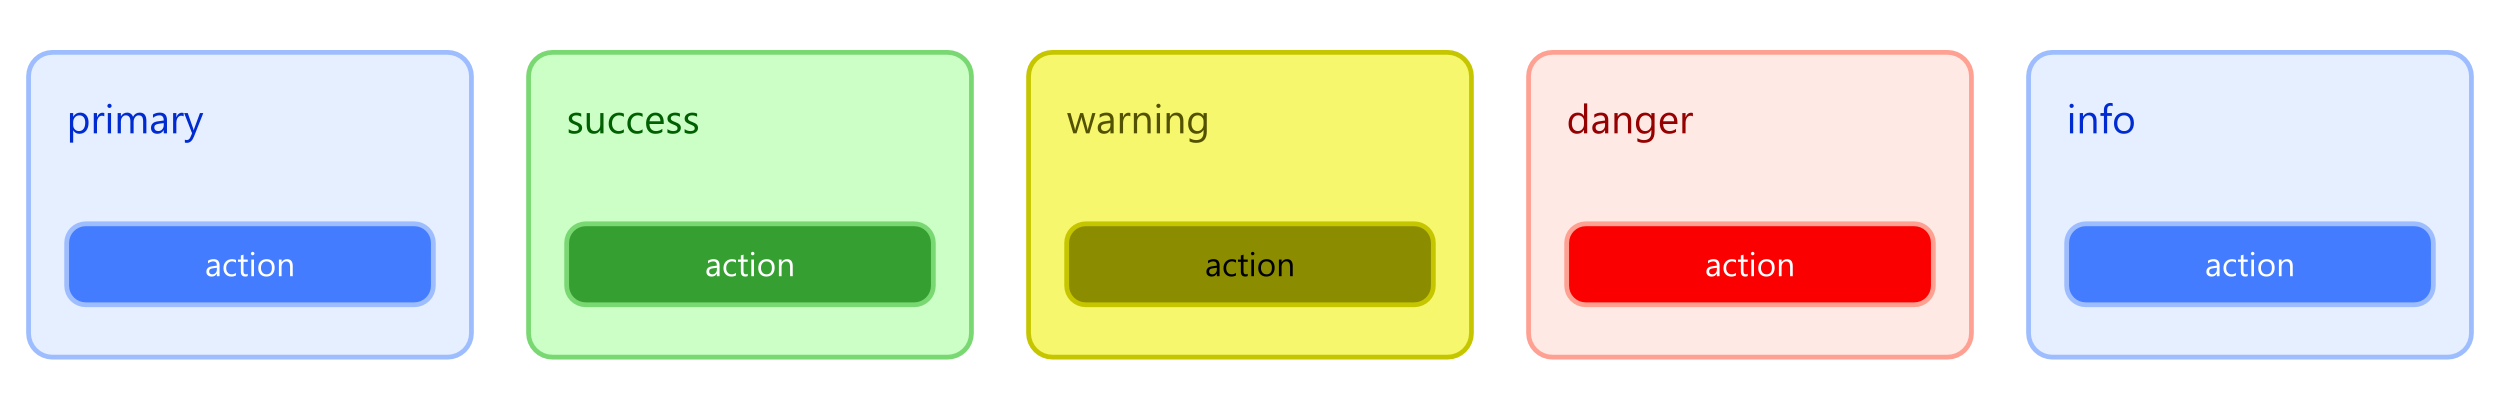
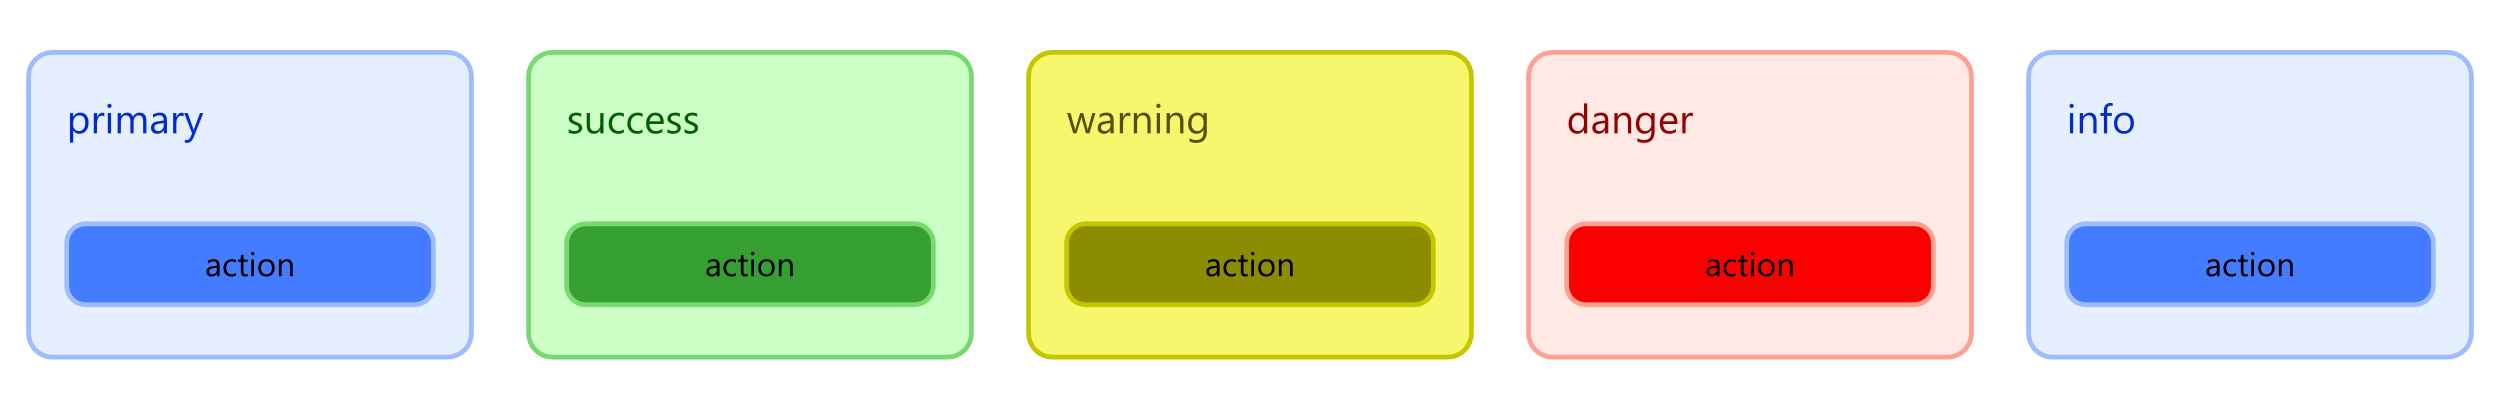
<svg xmlns="http://www.w3.org/2000/svg" width="1050" height="174" viewBox="0 0 1050 174">
  <rect x="0" y="0" width="1050" height="174" fill="rgb(255,255,255)" />
  <polygon points="12,32 12.192,30.049 12.761,28.173 13.685,26.444 14.929,24.929 16.444,23.685 18.173,22.761 20.049,22.192 22,22 188,22 189.951,22.192 191.827,22.761 193.556,23.685 195.071,24.929 196.315,26.444 197.239,28.173 197.808,30.049 198,32 198,140 197.808,141.951 197.239,143.827 196.315,145.556 195.071,147.071 193.556,148.315 191.827,149.239 189.951,149.808 188,150 22,150 20.049,149.808 18.173,149.239 16.444,148.315 14.929,147.071 13.685,145.556 12.761,143.827 12.192,141.951 12,140" fill="rgb(230,239,255)" />
  <polyline points="12,32 12.192,30.049 12.761,28.173 13.685,26.444 14.929,24.929 16.444,23.685 18.173,22.761 20.049,22.192 22,22 188,22 189.951,22.192 191.827,22.761 193.556,23.685 195.071,24.929 196.315,26.444 197.239,28.173 197.808,30.049 198,32 198,140 197.808,141.951 197.239,143.827 196.315,145.556 195.071,147.071 193.556,148.315 191.827,149.239 189.951,149.808 188,150 22,150 20.049,149.808 18.173,149.239 16.444,148.315 14.929,147.071 13.685,145.556 12.761,143.827 12.192,141.951 12,140 12,32" fill="none" stroke="rgb(157,189,255)" stroke-width="2" stroke-linejoin="round" stroke-linecap="round" />
  <polygon points="28,102 28.154,100.439 28.609,98.939 29.348,97.555 30.343,96.343 31.555,95.348 32.939,94.609 34.439,94.154 36,94 174,94 175.561,94.154 177.061,94.609 178.445,95.348 179.657,96.343 180.652,97.555 181.391,98.939 181.846,100.439 182,102 182,120 181.846,121.561 181.391,123.061 180.652,124.445 179.657,125.657 178.445,126.652 177.061,127.391 175.561,127.846 174,128 36,128 34.439,127.846 32.939,127.391 31.555,126.652 30.343,125.657 29.348,124.445 28.609,123.061 28.154,121.561 28,120" fill="rgb(68,124,255)" />
  <polyline points="28,102 28.154,100.439 28.609,98.939 29.348,97.555 30.343,96.343 31.555,95.348 32.939,94.609 34.439,94.154 36,94 174,94 175.561,94.154 177.061,94.609 178.445,95.348 179.657,96.343 180.652,97.555 181.391,98.939 181.846,100.439 182,102 182,120 181.846,121.561 181.391,123.061 180.652,124.445 179.657,125.657 178.445,126.652 177.061,127.391 175.561,127.846 174,128 36,128 34.439,127.846 32.939,127.391 31.555,126.652 30.343,125.657 29.348,124.445 28.609,123.061 28.154,121.561 28,120 28,102" fill="none" stroke="rgb(157,189,255)" stroke-width="2" stroke-linejoin="round" stroke-linecap="round" />
  <path d="M30.77 54.77L30.74 54.77L30.74 59.91L29.38 59.91L29.38 47.5L30.74 47.5L30.74 48.99L30.77 48.99Q31.78 47.3 33.71 47.3Q35.35 47.3 36.28 48.45Q37.2 49.58 37.2 51.5Q37.2 53.63 36.16 54.92Q35.12 56.2 33.32 56.2Q31.67 56.2 30.77 54.77ZM30.74 51.34L30.74 52.53Q30.74 53.58 31.42 54.32Q32.11 55.05 33.16 55.05Q34.4 55.05 35.1 54.11Q35.8 53.16 35.8 51.48Q35.8 50.06 35.15 49.25Q34.49 48.45 33.37 48.45Q32.18 48.45 31.46 49.28Q30.74 50.1 30.74 51.34ZM43.81 48.88Q43.45 48.6 42.78 48.6Q41.91 48.6 41.32 49.43Q40.74 50.25 40.74 51.67L40.74 56L39.38 56L39.38 47.5L40.74 47.5L40.74 49.25L40.77 49.25Q41.06 48.35 41.66 47.86Q42.26 47.35 43 47.35Q43.53 47.35 43.81 47.47L43.81 48.88ZM45.98 45.34Q45.62 45.34 45.36 45.09Q45.1 44.84 45.1 44.46Q45.1 44.08 45.36 43.83Q45.62 43.57 45.98 43.57Q46.35 43.57 46.61 43.83Q46.88 44.08 46.88 44.46Q46.88 44.83 46.61 45.08Q46.35 45.34 45.98 45.34ZM46.65 56L45.28 56L45.28 47.5L46.65 47.5L46.65 56ZM61.48 56L60.12 56L60.12 51.12Q60.12 49.71 59.68 49.08Q59.25 48.45 58.22 48.45Q57.34 48.45 56.73 49.24Q56.12 50.04 56.12 51.15L56.12 56L54.76 56L54.76 50.95Q54.76 48.45 52.83 48.45Q51.93 48.45 51.35 49.2Q50.77 49.95 50.77 51.15L50.77 56L49.41 56L49.41 47.5L50.77 47.5L50.77 48.84L50.8 48.84Q51.71 47.3 53.44 47.3Q54.31 47.3 54.96 47.79Q55.61 48.27 55.85 49.06Q56.8 47.3 58.67 47.3Q61.48 47.3 61.48 50.76L61.48 56ZM70.13 56L68.77 56L68.77 54.67L68.74 54.67Q67.85 56.2 66.13 56.2Q64.85 56.2 64.13 55.53Q63.42 54.85 63.42 53.74Q63.42 51.36 66.22 50.97L68.77 50.61Q68.77 48.45 67.02 48.45Q65.49 48.45 64.25 49.49L64.25 48.1Q65.5 47.3 67.14 47.3Q70.13 47.3 70.13 50.47L70.13 56ZM68.77 51.7L66.72 51.98Q65.78 52.12 65.29 52.46Q64.81 52.79 64.81 53.64Q64.81 54.27 65.25 54.66Q65.7 55.05 66.44 55.05Q67.45 55.05 68.11 54.35Q68.77 53.63 68.77 52.55L68.77 51.7ZM77.14 48.88Q76.78 48.6 76.11 48.6Q75.24 48.6 74.65 49.43Q74.07 50.25 74.07 51.67L74.07 56L72.71 56L72.71 47.5L74.07 47.5L74.07 49.25L74.1 49.25Q74.39 48.35 74.99 47.86Q75.59 47.35 76.33 47.35Q76.86 47.35 77.14 47.47L77.14 48.88ZM85.38 47.5L81.47 57.36Q80.42 60 78.53 60Q78 60 77.64 59.89L77.64 58.67Q78.08 58.82 78.45 58.82Q79.48 58.82 79.99 57.59L80.67 55.98L77.35 47.5L78.86 47.5L81.16 54.04Q81.2 54.17 81.33 54.69L81.38 54.69Q81.43 54.49 81.55 54.06L83.97 47.5L85.38 47.5Z" fill="rgb(0,43,208)" />
-   <path d="M92.22 116L91.09 116L91.09 114.91L91.07 114.91Q90.34 116.16 88.91 116.16Q87.87 116.16 87.27 115.61Q86.69 115.06 86.69 114.14Q86.69 112.18 89 111.86L91.09 111.56Q91.09 109.78 89.65 109.78Q88.39 109.78 87.37 110.64L87.37 109.49Q88.4 108.84 89.75 108.84Q92.22 108.84 92.22 111.45L92.22 116ZM91.09 112.46L89.41 112.69Q88.63 112.8 88.23 113.08Q87.83 113.35 87.83 114.06Q87.83 114.57 88.2 114.9Q88.57 115.22 89.17 115.22Q90.01 115.22 90.55 114.64Q91.09 114.05 91.09 113.16L91.09 112.46ZM99.1 115.68Q98.29 116.16 97.19 116.16Q95.69 116.16 94.77 115.19Q93.85 114.22 93.85 112.66Q93.85 110.93 94.84 109.89Q95.83 108.84 97.49 108.84Q98.41 108.84 99.12 109.18L99.12 110.33Q98.34 109.78 97.45 109.78Q96.37 109.78 95.68 110.55Q95 111.32 95 112.57Q95 113.8 95.64 114.51Q96.29 115.22 97.38 115.22Q98.29 115.22 99.1 114.61L99.1 115.68ZM104.05 115.93Q103.65 116.15 103 116.15Q101.16 116.15 101.16 114.1L101.16 109.96L99.96 109.96L99.96 109L101.16 109L101.16 107.29L102.28 106.93L102.28 109L104.05 109L104.05 109.96L102.28 109.96L102.28 113.9Q102.28 114.61 102.52 114.91Q102.76 115.21 103.31 115.21Q103.74 115.21 104.05 114.97L104.05 115.93ZM106.12 107.22Q105.82 107.22 105.61 107.02Q105.4 106.81 105.4 106.5Q105.4 106.18 105.61 105.98Q105.82 105.77 106.12 105.77Q106.43 105.77 106.64 105.98Q106.86 106.18 106.86 106.5Q106.86 106.8 106.64 107.01Q106.43 107.22 106.12 107.22ZM106.67 116L105.55 116L105.55 109L106.67 109L106.67 116ZM111.87 116.16Q110.31 116.16 109.38 115.19Q108.46 114.2 108.46 112.58Q108.46 110.82 109.42 109.83Q110.39 108.84 112.03 108.84Q113.59 108.84 114.47 109.8Q115.35 110.76 115.35 112.47Q115.35 114.15 114.4 115.16Q113.46 116.16 111.87 116.16ZM111.95 109.78Q110.87 109.78 110.24 110.52Q109.61 111.25 109.61 112.54Q109.61 113.79 110.25 114.5Q110.88 115.22 111.95 115.22Q113.03 115.22 113.62 114.52Q114.2 113.81 114.2 112.51Q114.2 111.2 113.62 110.49Q113.03 109.78 111.95 109.78ZM122.95 116L121.83 116L121.83 112.01Q121.83 109.78 120.21 109.78Q119.36 109.78 118.81 110.42Q118.26 111.04 118.26 112.01L118.26 116L117.14 116L117.14 109L118.26 109L118.26 110.16L118.29 110.16Q119.08 108.84 120.59 108.84Q121.74 108.84 122.34 109.58Q122.95 110.32 122.95 111.72L122.95 116Z" fill="rgb(255,255,255)" />
+   <path d="M92.22 116L91.09 116L91.09 114.91L91.07 114.91Q90.34 116.16 88.91 116.16Q87.87 116.16 87.27 115.61Q86.69 115.06 86.69 114.14Q86.69 112.18 89 111.86L91.09 111.56Q91.09 109.78 89.65 109.78Q88.39 109.78 87.37 110.64L87.37 109.49Q88.4 108.84 89.75 108.84Q92.22 108.84 92.22 111.45L92.22 116ZM91.09 112.46L89.41 112.69Q88.63 112.8 88.23 113.08Q87.83 113.35 87.83 114.06Q87.83 114.57 88.2 114.9Q88.57 115.22 89.17 115.22Q90.01 115.22 90.55 114.64Q91.09 114.05 91.09 113.16L91.09 112.46ZM99.1 115.68Q98.29 116.16 97.19 116.16Q95.69 116.16 94.77 115.19Q93.85 114.22 93.85 112.66Q93.85 110.93 94.84 109.89Q95.83 108.84 97.49 108.84Q98.41 108.84 99.12 109.18L99.12 110.33Q98.34 109.78 97.45 109.78Q96.37 109.78 95.68 110.55Q95 111.32 95 112.57Q95 113.8 95.64 114.51Q96.29 115.22 97.38 115.22Q98.29 115.22 99.1 114.61L99.1 115.68ZM104.05 115.93Q103.65 116.15 103 116.15Q101.16 116.15 101.16 114.1L101.16 109.96L99.96 109.96L99.96 109L101.16 109L101.16 107.29L102.28 106.93L102.28 109L104.05 109L104.05 109.96L102.28 109.96L102.28 113.9Q102.28 114.61 102.52 114.91Q102.76 115.21 103.31 115.21Q103.74 115.21 104.05 114.97L104.05 115.93ZM106.12 107.22Q105.82 107.22 105.61 107.02Q105.4 106.81 105.4 106.5Q105.4 106.18 105.61 105.98Q105.82 105.77 106.12 105.77Q106.43 105.77 106.64 105.98Q106.86 106.18 106.86 106.5Q106.86 106.8 106.64 107.01Q106.43 107.22 106.12 107.22ZM106.67 116L105.55 116L105.55 109L106.67 109L106.67 116ZM111.87 116.16Q110.31 116.16 109.38 115.19Q108.46 114.2 108.46 112.58Q108.46 110.82 109.42 109.83Q110.39 108.84 112.03 108.84Q113.59 108.84 114.47 109.8Q115.35 110.76 115.35 112.47Q115.35 114.15 114.4 115.16Q113.46 116.16 111.87 116.16ZM111.95 109.78Q110.87 109.78 110.24 110.52Q109.61 111.25 109.61 112.54Q109.61 113.79 110.25 114.5Q110.88 115.22 111.95 115.22Q113.03 115.22 113.62 114.52Q114.2 113.81 114.2 112.51Q114.2 111.2 113.62 110.49Q113.03 109.78 111.95 109.78ZM122.95 116L121.83 116L121.83 112.01Q121.83 109.78 120.21 109.78Q119.36 109.78 118.81 110.42Q118.26 111.04 118.26 112.01L118.26 116L117.14 116L117.14 109L118.26 109L118.26 110.16L118.29 110.16Q119.08 108.84 120.59 108.84Q121.74 108.84 122.34 109.58Q122.95 110.32 122.95 111.72L122.95 116Z" fill="rgb(0,0,0)" />
  <polygon points="222,32 222.192,30.049 222.761,28.173 223.685,26.444 224.929,24.929 226.444,23.685 228.173,22.761 230.049,22.192 232,22 398,22 399.951,22.192 401.827,22.761 403.556,23.685 405.071,24.929 406.315,26.444 407.239,28.173 407.808,30.049 408,32 408,140 407.808,141.951 407.239,143.827 406.315,145.556 405.071,147.071 403.556,148.315 401.827,149.239 399.951,149.808 398,150 232,150 230.049,149.808 228.173,149.239 226.444,148.315 224.929,147.071 223.685,145.556 222.761,143.827 222.192,141.951 222,140" fill="rgb(203,255,198)" />
  <polyline points="222,32 222.192,30.049 222.761,28.173 223.685,26.444 224.929,24.929 226.444,23.685 228.173,22.761 230.049,22.192 232,22 398,22 399.951,22.192 401.827,22.761 403.556,23.685 405.071,24.929 406.315,26.444 407.239,28.173 407.808,30.049 408,32 408,140 407.808,141.951 407.239,143.827 406.315,145.556 405.071,147.071 403.556,148.315 401.827,149.239 399.951,149.808 398,150 232,150 230.049,149.808 228.173,149.239 226.444,148.315 224.929,147.071 223.685,145.556 222.761,143.827 222.192,141.951 222,140 222,32" fill="none" stroke="rgb(122,216,115)" stroke-width="2" stroke-linejoin="round" stroke-linecap="round" />
  <polygon points="238,102 238.154,100.439 238.609,98.939 239.348,97.555 240.343,96.343 241.555,95.348 242.939,94.609 244.439,94.154 246,94 384,94 385.561,94.154 387.061,94.609 388.445,95.348 389.657,96.343 390.652,97.555 391.391,98.939 391.846,100.439 392,102 392,120 391.846,121.561 391.391,123.061 390.652,124.445 389.657,125.657 388.445,126.652 387.061,127.391 385.561,127.846 384,128 246,128 244.439,127.846 242.939,127.391 241.555,126.652 240.343,125.657 239.348,124.445 238.609,123.061 238.154,121.561 238,120" fill="rgb(53,159,49)" />
  <polyline points="238,102 238.154,100.439 238.609,98.939 239.348,97.555 240.343,96.343 241.555,95.348 242.939,94.609 244.439,94.154 246,94 384,94 385.561,94.154 387.061,94.609 388.445,95.348 389.657,96.343 390.652,97.555 391.391,98.939 391.846,100.439 392,102 392,120 391.846,121.561 391.391,123.061 390.652,124.445 389.657,125.657 388.445,126.652 387.061,127.391 385.561,127.846 384,128 246,128 244.439,127.846 242.939,127.391 241.555,126.652 240.343,125.657 239.348,124.445 238.609,123.061 238.154,121.561 238,120 238,102" fill="none" stroke="rgb(122,216,115)" stroke-width="2" stroke-linejoin="round" stroke-linecap="round" />
  <path d="M238.86 55.69L238.86 54.23Q239.98 55.05 241.31 55.05Q243.1 55.05 243.1 53.86Q243.1 53.52 242.95 53.29Q242.8 53.04 242.53 52.86Q242.27 52.68 241.92 52.54Q241.57 52.39 241.16 52.23Q240.6 52.01 240.17 51.78Q239.74 51.55 239.45 51.27Q239.17 50.98 239.02 50.61Q238.88 50.25 238.88 49.76Q238.88 49.16 239.15 48.7Q239.43 48.24 239.88 47.93Q240.34 47.62 240.92 47.46Q241.51 47.3 242.13 47.3Q243.24 47.3 244.11 47.68L244.11 49.06Q243.17 48.45 241.95 48.45Q241.57 48.45 241.26 48.54Q240.96 48.62 240.73 48.78Q240.52 48.94 240.39 49.16Q240.27 49.38 240.27 49.64Q240.27 49.97 240.39 50.2Q240.52 50.42 240.75 50.6Q240.98 50.77 241.31 50.91Q241.64 51.05 242.07 51.22Q242.63 51.43 243.08 51.67Q243.53 51.89 243.84 52.18Q244.16 52.46 244.33 52.84Q244.5 53.21 244.5 53.73Q244.5 54.36 244.22 54.82Q243.94 55.29 243.48 55.59Q243.01 55.9 242.41 56.05Q241.8 56.2 241.14 56.2Q239.83 56.2 238.86 55.69ZM253.47 56L252.11 56L252.11 54.66L252.08 54.66Q251.23 56.2 249.45 56.2Q246.41 56.2 246.41 52.58L246.41 47.5L247.77 47.5L247.77 52.36Q247.77 55.05 249.83 55.05Q250.82 55.05 251.46 54.32Q252.11 53.58 252.11 52.4L252.11 47.5L253.47 47.5L253.47 56ZM262.02 55.61Q261.04 56.2 259.69 56.2Q257.87 56.2 256.75 55.02Q255.64 53.83 255.64 51.95Q255.64 49.85 256.84 48.58Q258.05 47.3 260.06 47.3Q261.18 47.3 262.03 47.72L262.03 49.11Q261.09 48.45 260.01 48.45Q258.7 48.45 257.87 49.38Q257.04 50.31 257.04 51.83Q257.04 53.33 257.82 54.19Q258.6 55.05 259.92 55.05Q261.04 55.05 262.02 54.31L262.02 55.61ZM269.88 55.61Q268.9 56.2 267.55 56.2Q265.73 56.2 264.61 55.02Q263.5 53.83 263.5 51.95Q263.5 49.85 264.7 48.58Q265.91 47.3 267.92 47.3Q269.04 47.3 269.89 47.72L269.89 49.11Q268.95 48.45 267.87 48.45Q266.56 48.45 265.72 49.38Q264.89 50.31 264.89 51.83Q264.89 53.33 265.67 54.19Q266.46 55.05 267.78 55.05Q268.9 55.05 269.88 54.31L269.88 55.61ZM278.77 52.09L272.77 52.09Q272.8 53.51 273.53 54.28Q274.26 55.05 275.54 55.05Q276.98 55.05 278.18 54.11L278.18 55.39Q277.06 56.2 275.22 56.2Q273.42 56.2 272.39 55.05Q271.36 53.88 271.36 51.78Q271.36 49.8 272.48 48.55Q273.61 47.3 275.28 47.3Q276.95 47.3 277.86 48.38Q278.77 49.46 278.77 51.38L278.77 52.09ZM277.38 50.94Q277.37 49.76 276.8 49.1Q276.25 48.45 275.25 48.45Q274.29 48.45 273.62 49.14Q272.94 49.82 272.79 50.94L277.38 50.94ZM280.32 55.69L280.32 54.23Q281.43 55.05 282.77 55.05Q284.56 55.05 284.56 53.86Q284.56 53.52 284.4 53.29Q284.25 53.04 283.99 52.86Q283.73 52.68 283.37 52.54Q283.02 52.39 282.62 52.23Q282.05 52.01 281.62 51.78Q281.2 51.55 280.91 51.27Q280.62 50.98 280.47 50.61Q280.33 50.25 280.33 49.76Q280.33 49.16 280.61 48.7Q280.88 48.24 281.34 47.93Q281.79 47.62 282.38 47.46Q282.96 47.3 283.59 47.3Q284.69 47.3 285.56 47.68L285.56 49.06Q284.62 48.45 283.4 48.45Q283.02 48.45 282.72 48.54Q282.41 48.62 282.18 48.78Q281.97 48.94 281.84 49.16Q281.73 49.38 281.73 49.64Q281.73 49.97 281.84 50.2Q281.97 50.42 282.2 50.6Q282.43 50.77 282.77 50.91Q283.1 51.05 283.52 51.22Q284.08 51.43 284.53 51.67Q284.98 51.89 285.3 52.18Q285.61 52.46 285.78 52.84Q285.95 53.21 285.95 53.73Q285.95 54.36 285.67 54.82Q285.4 55.29 284.93 55.59Q284.47 55.9 283.86 56.05Q283.25 56.2 282.59 56.2Q281.28 56.2 280.32 55.69ZM287.54 55.69L287.54 54.23Q288.65 55.05 289.98 55.05Q291.78 55.05 291.78 53.86Q291.78 53.52 291.62 53.29Q291.47 53.04 291.2 52.86Q290.95 52.68 290.59 52.54Q290.24 52.39 289.83 52.23Q289.27 52.01 288.84 51.78Q288.42 51.55 288.12 51.27Q287.84 50.98 287.69 50.61Q287.55 50.25 287.55 49.76Q287.55 49.16 287.83 48.7Q288.1 48.24 288.56 47.93Q289.01 47.62 289.59 47.46Q290.18 47.3 290.81 47.3Q291.91 47.3 292.78 47.68L292.78 49.06Q291.84 48.45 290.62 48.45Q290.24 48.45 289.93 48.54Q289.63 48.62 289.4 48.78Q289.19 48.94 289.06 49.16Q288.95 49.38 288.95 49.64Q288.95 49.97 289.06 50.2Q289.19 50.42 289.42 50.6Q289.65 50.77 289.98 50.91Q290.32 51.05 290.74 51.22Q291.3 51.43 291.75 51.67Q292.2 51.89 292.52 52.18Q292.83 52.46 293 52.84Q293.17 53.21 293.17 53.73Q293.17 54.36 292.89 54.82Q292.62 55.29 292.15 55.59Q291.69 55.9 291.08 56.05Q290.47 56.2 289.81 56.2Q288.5 56.2 287.54 55.69Z" fill="rgb(0,95,0)" />
-   <path d="M302.22 116L301.09 116L301.09 114.91L301.07 114.91Q300.34 116.16 298.91 116.16Q297.87 116.16 297.27 115.61Q296.69 115.06 296.69 114.14Q296.69 112.18 299 111.86L301.09 111.56Q301.09 109.78 299.65 109.78Q298.39 109.78 297.37 110.64L297.37 109.49Q298.4 108.84 299.75 108.84Q302.22 108.84 302.22 111.45L302.22 116ZM301.09 112.46L299.41 112.69Q298.63 112.8 298.23 113.08Q297.83 113.35 297.83 114.06Q297.83 114.57 298.2 114.9Q298.57 115.22 299.17 115.22Q300.01 115.22 300.55 114.64Q301.09 114.05 301.09 113.16L301.09 112.46ZM309.1 115.68Q308.29 116.16 307.19 116.16Q305.69 116.16 304.77 115.19Q303.85 114.22 303.85 112.66Q303.85 110.93 304.84 109.89Q305.83 108.84 307.49 108.84Q308.41 108.84 309.12 109.18L309.12 110.33Q308.34 109.78 307.45 109.78Q306.37 109.78 305.68 110.55Q305 111.32 305 112.57Q305 113.8 305.64 114.51Q306.29 115.22 307.38 115.22Q308.29 115.22 309.1 114.61L309.1 115.68ZM314.05 115.93Q313.65 116.15 313 116.15Q311.16 116.15 311.16 114.1L311.16 109.96L309.96 109.96L309.96 109L311.16 109L311.16 107.29L312.28 106.93L312.28 109L314.05 109L314.05 109.96L312.28 109.96L312.28 113.9Q312.28 114.61 312.52 114.91Q312.76 115.21 313.31 115.21Q313.74 115.21 314.05 114.97L314.05 115.93ZM316.12 107.22Q315.82 107.22 315.61 107.02Q315.4 106.81 315.4 106.5Q315.4 106.18 315.61 105.98Q315.82 105.77 316.12 105.77Q316.43 105.77 316.64 105.98Q316.86 106.18 316.86 106.5Q316.86 106.8 316.64 107.01Q316.43 107.22 316.12 107.22ZM316.67 116L315.55 116L315.55 109L316.67 109L316.67 116ZM321.87 116.16Q320.31 116.16 319.38 115.19Q318.46 114.2 318.46 112.58Q318.46 110.82 319.42 109.83Q320.39 108.84 322.03 108.84Q323.59 108.84 324.47 109.8Q325.35 110.76 325.35 112.47Q325.35 114.15 324.4 115.16Q323.46 116.16 321.87 116.16ZM321.95 109.78Q320.87 109.78 320.24 110.52Q319.61 111.25 319.61 112.54Q319.61 113.79 320.25 114.5Q320.88 115.22 321.95 115.22Q323.03 115.22 323.62 114.52Q324.2 113.81 324.2 112.51Q324.2 111.2 323.62 110.49Q323.03 109.78 321.95 109.78ZM332.95 116L331.83 116L331.83 112.01Q331.83 109.78 330.21 109.78Q329.36 109.78 328.81 110.42Q328.26 111.04 328.26 112.01L328.26 116L327.14 116L327.14 109L328.26 109L328.26 110.16L328.29 110.16Q329.08 108.84 330.59 108.84Q331.74 108.84 332.34 109.58Q332.95 110.32 332.95 111.72L332.95 116Z" fill="rgb(255,255,255)" />
+   <path d="M302.22 116L301.09 116L301.09 114.91L301.07 114.91Q300.34 116.16 298.91 116.16Q297.87 116.16 297.27 115.61Q296.69 115.06 296.69 114.14Q296.69 112.18 299 111.86L301.09 111.56Q301.09 109.78 299.65 109.78Q298.39 109.78 297.37 110.64L297.37 109.49Q298.4 108.84 299.75 108.84Q302.22 108.84 302.22 111.45L302.22 116ZM301.09 112.46L299.41 112.69Q298.63 112.8 298.23 113.08Q297.83 113.35 297.83 114.06Q297.83 114.57 298.2 114.9Q298.57 115.22 299.17 115.22Q300.01 115.22 300.55 114.64Q301.09 114.05 301.09 113.16L301.09 112.46ZM309.1 115.68Q308.29 116.16 307.19 116.16Q305.69 116.16 304.77 115.19Q303.85 114.22 303.85 112.66Q303.85 110.93 304.84 109.89Q305.83 108.84 307.49 108.84Q308.41 108.84 309.12 109.18L309.12 110.33Q308.34 109.78 307.45 109.78Q306.37 109.78 305.68 110.55Q305 111.32 305 112.57Q305 113.8 305.64 114.51Q306.29 115.22 307.38 115.22Q308.29 115.22 309.1 114.61L309.1 115.68ZM314.05 115.93Q313.65 116.15 313 116.15Q311.16 116.15 311.16 114.1L311.16 109.96L309.96 109.96L309.96 109L311.16 109L311.16 107.29L312.28 106.93L312.28 109L314.05 109L314.05 109.96L312.28 109.96L312.28 113.9Q312.28 114.61 312.52 114.91Q312.76 115.21 313.31 115.21Q313.74 115.21 314.05 114.97L314.05 115.93ZM316.12 107.22Q315.82 107.22 315.61 107.02Q315.4 106.81 315.4 106.5Q315.4 106.18 315.61 105.98Q315.82 105.77 316.12 105.77Q316.43 105.77 316.64 105.98Q316.86 106.18 316.86 106.5Q316.86 106.8 316.64 107.01Q316.43 107.22 316.12 107.22ZM316.67 116L315.55 116L315.55 109L316.67 109L316.67 116ZM321.87 116.16Q320.31 116.16 319.38 115.19Q318.46 114.2 318.46 112.58Q318.46 110.82 319.42 109.83Q320.39 108.84 322.03 108.84Q323.59 108.84 324.47 109.8Q325.35 110.76 325.35 112.47Q325.35 114.15 324.4 115.16Q323.46 116.16 321.87 116.16ZM321.95 109.78Q320.87 109.78 320.24 110.52Q319.61 111.25 319.61 112.54Q319.61 113.79 320.25 114.5Q320.88 115.22 321.95 115.22Q323.03 115.22 323.62 114.52Q324.2 113.81 324.2 112.51Q324.2 111.2 323.62 110.49Q323.03 109.78 321.95 109.78ZM332.95 116L331.83 116L331.83 112.01Q331.83 109.78 330.21 109.78Q329.36 109.78 328.81 110.42Q328.26 111.04 328.26 112.01L328.26 116L327.14 116L327.14 109L328.26 109L328.26 110.16L328.29 110.16Q329.08 108.84 330.59 108.84Q331.74 108.84 332.34 109.58Q332.95 110.32 332.95 111.72L332.95 116Z" fill="rgb(0,0,0)" />
  <polygon points="432,32 432.192,30.049 432.761,28.173 433.685,26.444 434.929,24.929 436.444,23.685 438.173,22.761 440.049,22.192 442,22 608,22 609.951,22.192 611.827,22.761 613.556,23.685 615.071,24.929 616.315,26.444 617.239,28.173 617.808,30.049 618,32 618,140 617.808,141.951 617.239,143.827 616.315,145.556 615.071,147.071 613.556,148.315 611.827,149.239 609.951,149.808 608,150 442,150 440.049,149.808 438.173,149.239 436.444,148.315 434.929,147.071 433.685,145.556 432.761,143.827 432.192,141.951 432,140" fill="rgb(246,247,108)" />
  <polyline points="432,32 432.192,30.049 432.761,28.173 433.685,26.444 434.929,24.929 436.444,23.685 438.173,22.761 440.049,22.192 442,22 608,22 609.951,22.192 611.827,22.761 613.556,23.685 615.071,24.929 616.315,26.444 617.239,28.173 617.808,30.049 618,32 618,140 617.808,141.951 617.239,143.827 616.315,145.556 615.071,147.071 613.556,148.315 611.827,149.239 609.951,149.808 608,150 442,150 440.049,149.808 438.173,149.239 436.444,148.315 434.929,147.071 433.685,145.556 432.761,143.827 432.192,141.951 432,140 432,32" fill="none" stroke="rgb(198,198,0)" stroke-width="2" stroke-linejoin="round" stroke-linecap="round" />
  <polygon points="448,102 448.154,100.439 448.609,98.939 449.348,97.555 450.343,96.343 451.555,95.348 452.939,94.609 454.439,94.154 456,94 594,94 595.561,94.154 597.061,94.609 598.445,95.348 599.657,96.343 600.652,97.555 601.391,98.939 601.846,100.439 602,102 602,120 601.846,121.561 601.391,123.061 600.652,124.445 599.657,125.657 598.445,126.652 597.061,127.391 595.561,127.846 594,128 456,128 454.439,127.846 452.939,127.391 451.555,126.652 450.343,125.657 449.348,124.445 448.609,123.061 448.154,121.561 448,120" fill="rgb(140,140,0)" />
  <polyline points="448,102 448.154,100.439 448.609,98.939 449.348,97.555 450.343,96.343 451.555,95.348 452.939,94.609 454.439,94.154 456,94 594,94 595.561,94.154 597.061,94.609 598.445,95.348 599.657,96.343 600.652,97.555 601.391,98.939 601.846,100.439 602,102 602,120 601.846,121.561 601.391,123.061 600.652,124.445 599.657,125.657 598.445,126.652 597.061,127.391 595.561,127.846 594,128 456,128 454.439,127.846 452.939,127.391 451.555,126.652 450.343,125.657 449.348,124.445 448.609,123.061 448.154,121.561 448,120 448,102" fill="none" stroke="rgb(198,198,0)" stroke-width="2" stroke-linejoin="round" stroke-linecap="round" />
  <path d="M460.09 47.5L457.54 56L456.13 56L454.38 49.92Q454.28 49.57 454.24 49.13L454.21 49.13Q454.18 49.43 454.03 49.9L452.13 56L450.77 56L448.2 47.5L449.63 47.5L451.39 53.89Q451.47 54.18 451.5 54.66L451.57 54.66Q451.59 54.29 451.72 53.88L453.68 47.5L454.92 47.5L456.68 53.91Q456.77 54.22 456.81 54.67L456.87 54.67Q456.89 54.35 457.01 53.91L458.74 47.5L460.09 47.5ZM467.74 56L466.38 56L466.38 54.67L466.35 54.67Q465.46 56.2 463.73 56.2Q462.46 56.2 461.74 55.53Q461.03 54.85 461.03 53.74Q461.03 51.36 463.83 50.97L466.38 50.61Q466.38 48.45 464.63 48.45Q463.1 48.45 461.86 49.49L461.86 48.1Q463.11 47.3 464.75 47.3Q467.74 47.3 467.74 50.47L467.74 56ZM466.38 51.7L464.33 51.98Q463.39 52.12 462.9 52.46Q462.42 52.79 462.42 53.64Q462.42 54.27 462.86 54.66Q463.31 55.05 464.05 55.05Q465.06 55.05 465.72 54.35Q466.38 53.63 466.38 52.55L466.38 51.7ZM474.75 48.88Q474.39 48.6 473.72 48.6Q472.85 48.6 472.26 49.43Q471.68 50.25 471.68 51.67L471.68 56L470.32 56L470.32 47.5L471.68 47.5L471.68 49.25L471.71 49.25Q472 48.35 472.6 47.86Q473.2 47.35 473.93 47.35Q474.47 47.35 474.75 47.47L474.75 48.88ZM483.28 56L481.92 56L481.92 51.15Q481.92 48.45 479.94 48.45Q478.92 48.45 478.25 49.22Q477.58 49.98 477.58 51.15L477.58 56L476.22 56L476.22 47.5L477.58 47.5L477.58 48.91L477.62 48.91Q478.58 47.3 480.41 47.3Q481.8 47.3 482.54 48.21Q483.28 49.1 483.28 50.8L483.28 56ZM486.54 45.34Q486.18 45.34 485.92 45.09Q485.66 44.84 485.66 44.46Q485.66 44.08 485.92 43.83Q486.18 43.57 486.54 43.57Q486.92 43.57 487.17 43.83Q487.44 44.08 487.44 44.46Q487.44 44.83 487.17 45.08Q486.92 45.34 486.54 45.34ZM487.21 56L485.85 56L485.85 47.5L487.21 47.5L487.21 56ZM497.03 56L495.67 56L495.67 51.15Q495.67 48.45 493.69 48.45Q492.67 48.45 492 49.22Q491.33 49.98 491.33 51.15L491.33 56L489.97 56L489.97 47.5L491.33 47.5L491.33 48.91L491.37 48.91Q492.33 47.3 494.16 47.3Q495.55 47.3 496.29 48.21Q497.03 49.1 497.03 50.8L497.03 56ZM506.85 55.32Q506.85 60 502.37 60Q500.79 60 499.61 59.4L499.61 58.04Q501.05 58.84 502.35 58.84Q505.49 58.84 505.49 55.5L505.49 54.57L505.46 54.57Q504.49 56.2 502.54 56.2Q500.95 56.2 499.98 55.07Q499.02 53.93 499.02 52.02Q499.02 49.86 500.05 48.58Q501.1 47.3 502.91 47.3Q504.63 47.3 505.46 48.68L505.49 48.68L505.49 47.5L506.85 47.5L506.85 55.32ZM505.49 52.16L505.49 50.9Q505.49 49.89 504.8 49.17Q504.12 48.45 503.1 48.45Q501.84 48.45 501.12 49.37Q500.41 50.28 500.41 51.93Q500.41 53.35 501.09 54.21Q501.78 55.05 502.91 55.05Q504.05 55.05 504.77 54.24Q505.49 53.43 505.49 52.16Z" fill="rgb(81,81,0)" />
  <path d="M512.22 116L511.09 116L511.09 114.91L511.07 114.91Q510.34 116.16 508.91 116.16Q507.87 116.16 507.27 115.61Q506.69 115.06 506.69 114.14Q506.69 112.18 509 111.86L511.09 111.56Q511.09 109.78 509.65 109.78Q508.39 109.78 507.37 110.64L507.37 109.49Q508.4 108.84 509.75 108.84Q512.22 108.84 512.22 111.45L512.22 116ZM511.09 112.46L509.41 112.69Q508.63 112.8 508.23 113.08Q507.83 113.35 507.83 114.06Q507.83 114.57 508.2 114.9Q508.57 115.22 509.17 115.22Q510.01 115.22 510.55 114.64Q511.09 114.05 511.09 113.16L511.09 112.46ZM519.1 115.68Q518.29 116.16 517.19 116.16Q515.69 116.16 514.77 115.19Q513.85 114.22 513.85 112.66Q513.85 110.93 514.84 109.89Q515.83 108.84 517.49 108.84Q518.41 108.84 519.12 109.18L519.12 110.33Q518.34 109.78 517.45 109.78Q516.37 109.78 515.68 110.55Q515 111.32 515 112.57Q515 113.8 515.64 114.51Q516.29 115.22 517.38 115.22Q518.29 115.22 519.1 114.61L519.1 115.68ZM524.05 115.93Q523.65 116.15 523 116.15Q521.16 116.15 521.16 114.1L521.16 109.96L519.96 109.96L519.96 109L521.16 109L521.16 107.29L522.28 106.93L522.28 109L524.05 109L524.05 109.96L522.28 109.96L522.28 113.9Q522.28 114.61 522.52 114.91Q522.76 115.21 523.31 115.21Q523.74 115.21 524.05 114.97L524.05 115.93ZM526.12 107.22Q525.82 107.22 525.61 107.02Q525.4 106.81 525.4 106.5Q525.4 106.18 525.61 105.98Q525.82 105.77 526.12 105.77Q526.43 105.77 526.64 105.98Q526.86 106.18 526.86 106.5Q526.86 106.8 526.64 107.01Q526.43 107.22 526.12 107.22ZM526.67 116L525.55 116L525.55 109L526.67 109L526.67 116ZM531.87 116.16Q530.31 116.16 529.38 115.19Q528.46 114.2 528.46 112.58Q528.46 110.82 529.42 109.83Q530.39 108.84 532.03 108.84Q533.59 108.84 534.47 109.8Q535.35 110.76 535.35 112.47Q535.35 114.15 534.4 115.16Q533.46 116.16 531.87 116.16ZM531.95 109.78Q530.87 109.78 530.24 110.52Q529.61 111.25 529.61 112.54Q529.61 113.79 530.25 114.5Q530.88 115.22 531.95 115.22Q533.03 115.22 533.62 114.52Q534.2 113.81 534.2 112.51Q534.2 111.2 533.62 110.49Q533.03 109.78 531.95 109.78ZM542.95 116L541.83 116L541.83 112.01Q541.83 109.78 540.21 109.78Q539.36 109.78 538.81 110.42Q538.26 111.04 538.26 112.01L538.26 116L537.14 116L537.14 109L538.26 109L538.26 110.16L538.29 110.16Q539.08 108.84 540.59 108.84Q541.74 108.84 542.34 109.58Q542.95 110.32 542.95 111.72L542.95 116Z" fill="rgb(0,0,0)" />
  <polygon points="642,32 642.192,30.049 642.761,28.173 643.685,26.444 644.929,24.929 646.444,23.685 648.173,22.761 650.049,22.192 652,22 818,22 819.951,22.192 821.827,22.761 823.556,23.685 825.071,24.929 826.315,26.444 827.239,28.173 827.808,30.049 828,32 828,140 827.808,141.951 827.239,143.827 826.315,145.556 825.071,147.071 823.556,148.315 821.827,149.239 819.951,149.808 818,150 652,150 650.049,149.808 648.173,149.239 646.444,148.315 644.929,147.071 643.685,145.556 642.761,143.827 642.192,141.951 642,140" fill="rgb(255,233,229)" />
  <polyline points="642,32 642.192,30.049 642.761,28.173 643.685,26.444 644.929,24.929 646.444,23.685 648.173,22.761 650.049,22.192 652,22 818,22 819.951,22.192 821.827,22.761 823.556,23.685 825.071,24.929 826.315,26.444 827.239,28.173 827.808,30.049 828,32 828,140 827.808,141.951 827.239,143.827 826.315,145.556 825.071,147.071 823.556,148.315 821.827,149.239 819.951,149.808 818,150 652,150 650.049,149.808 648.173,149.239 646.444,148.315 644.929,147.071 643.685,145.556 642.761,143.827 642.192,141.951 642,140 642,32" fill="none" stroke="rgb(255,161,146)" stroke-width="2" stroke-linejoin="round" stroke-linecap="round" />
  <polygon points="658,102 658.154,100.439 658.609,98.939 659.348,97.555 660.343,96.343 661.555,95.348 662.939,94.609 664.439,94.154 666,94 804,94 805.561,94.154 807.061,94.609 808.445,95.348 809.657,96.343 810.652,97.555 811.391,98.939 811.846,100.439 812,102 812,120 811.846,121.561 811.391,123.061 810.652,124.445 809.657,125.657 808.445,126.652 807.061,127.391 805.561,127.846 804,128 666,128 664.439,127.846 662.939,127.391 661.555,126.652 660.343,125.657 659.348,124.445 658.609,123.061 658.154,121.561 658,120" fill="rgb(251,0,0)" />
  <polyline points="658,102 658.154,100.439 658.609,98.939 659.348,97.555 660.343,96.343 661.555,95.348 662.939,94.609 664.439,94.154 666,94 804,94 805.561,94.154 807.061,94.609 808.445,95.348 809.657,96.343 810.652,97.555 811.391,98.939 811.846,100.439 812,102 812,120 811.846,121.561 811.391,123.061 810.652,124.445 809.657,125.657 808.445,126.652 807.061,127.391 805.561,127.846 804,128 666,128 664.439,127.846 662.939,127.391 661.555,126.652 660.343,125.657 659.348,124.445 658.609,123.061 658.154,121.561 658,120 658,102" fill="none" stroke="rgb(255,161,146)" stroke-width="2" stroke-linejoin="round" stroke-linecap="round" />
  <path d="M666.63 56L665.27 56L665.27 54.56L665.24 54.56Q664.29 56.2 662.32 56.2Q660.71 56.2 659.75 55.06Q658.8 53.92 658.8 51.95Q658.8 49.84 659.86 48.57Q660.92 47.3 662.69 47.3Q664.44 47.3 665.24 48.68L665.27 48.68L665.27 43.42L666.63 43.42L666.63 56ZM665.27 52.16L665.27 50.9Q665.27 49.87 664.59 49.16Q663.91 48.45 662.86 48.45Q661.62 48.45 660.91 49.36Q660.19 50.27 660.19 51.88Q660.19 53.35 660.87 54.21Q661.56 55.05 662.71 55.05Q663.85 55.05 664.56 54.23Q665.27 53.41 665.27 52.16ZM675.48 56L674.12 56L674.12 54.67L674.08 54.67Q673.2 56.2 671.47 56.2Q670.2 56.2 669.48 55.53Q668.76 54.85 668.76 53.74Q668.76 51.36 671.57 50.97L674.12 50.61Q674.12 48.45 672.37 48.45Q670.83 48.45 669.59 49.49L669.59 48.1Q670.85 47.3 672.48 47.3Q675.48 47.3 675.48 50.47L675.48 56ZM674.12 51.7L672.07 51.98Q671.12 52.12 670.64 52.46Q670.16 52.79 670.16 53.64Q670.16 54.27 670.6 54.66Q671.05 55.05 671.78 55.05Q672.8 55.05 673.45 54.35Q674.12 53.63 674.12 52.55L674.12 51.7ZM685.11 56L683.74 56L683.74 51.15Q683.74 48.45 681.77 48.45Q680.75 48.45 680.08 49.22Q679.41 49.98 679.41 51.15L679.41 56L678.05 56L678.05 47.5L679.41 47.5L679.41 48.91L679.44 48.91Q680.41 47.3 682.23 47.3Q683.63 47.3 684.37 48.21Q685.11 49.1 685.11 50.8L685.11 56ZM694.93 55.32Q694.93 60 690.45 60Q688.87 60 687.69 59.4L687.69 58.04Q689.13 58.84 690.43 58.84Q693.57 58.84 693.57 55.5L693.57 54.57L693.54 54.57Q692.56 56.2 690.61 56.2Q689.03 56.2 688.06 55.07Q687.09 53.93 687.09 52.02Q687.09 49.86 688.13 48.58Q689.18 47.3 690.99 47.3Q692.71 47.3 693.54 48.68L693.57 48.68L693.57 47.5L694.93 47.5L694.93 55.32ZM693.57 52.16L693.57 50.9Q693.57 49.89 692.88 49.17Q692.2 48.45 691.18 48.45Q689.92 48.45 689.2 49.37Q688.49 50.28 688.49 51.93Q688.49 53.35 689.17 54.21Q689.86 55.05 690.99 55.05Q692.13 55.05 692.85 54.24Q693.57 53.43 693.57 52.16ZM704.52 52.09L698.52 52.09Q698.55 53.51 699.28 54.28Q700.01 55.05 701.29 55.05Q702.73 55.05 703.93 54.11L703.93 55.39Q702.81 56.2 700.97 56.2Q699.17 56.2 698.14 55.05Q697.11 53.88 697.11 51.78Q697.11 49.8 698.23 48.55Q699.36 47.3 701.03 47.3Q702.7 47.3 703.61 48.38Q704.52 49.46 704.52 51.38L704.52 52.09ZM703.13 50.94Q703.12 49.76 702.55 49.1Q702 48.45 701 48.45Q700.04 48.45 699.37 49.14Q698.69 49.82 698.54 50.94L703.13 50.94ZM711.01 48.88Q710.66 48.6 709.98 48.6Q709.11 48.6 708.52 49.43Q707.94 50.25 707.94 51.67L707.94 56L706.58 56L706.58 47.5L707.94 47.5L707.94 49.25L707.98 49.25Q708.27 48.35 708.86 47.86Q709.46 47.35 710.2 47.35Q710.73 47.35 711.01 47.47L711.01 48.88Z" fill="rgb(149,0,0)" />
-   <path d="M722.22 116L721.09 116L721.09 114.91L721.07 114.91Q720.34 116.16 718.91 116.16Q717.87 116.16 717.27 115.61Q716.69 115.06 716.69 114.14Q716.69 112.18 719 111.86L721.09 111.56Q721.09 109.78 719.65 109.78Q718.39 109.78 717.37 110.64L717.37 109.49Q718.4 108.84 719.75 108.84Q722.22 108.84 722.22 111.45L722.22 116ZM721.09 112.46L719.41 112.69Q718.63 112.8 718.23 113.08Q717.83 113.35 717.83 114.06Q717.83 114.57 718.2 114.9Q718.57 115.22 719.17 115.22Q720.01 115.22 720.55 114.64Q721.09 114.05 721.09 113.16L721.09 112.46ZM729.1 115.68Q728.29 116.16 727.19 116.16Q725.69 116.16 724.77 115.19Q723.85 114.22 723.85 112.66Q723.85 110.93 724.84 109.89Q725.83 108.84 727.49 108.84Q728.41 108.84 729.12 109.18L729.12 110.33Q728.34 109.78 727.45 109.78Q726.37 109.78 725.68 110.55Q725 111.32 725 112.57Q725 113.8 725.64 114.51Q726.29 115.22 727.38 115.22Q728.29 115.22 729.1 114.61L729.1 115.68ZM734.05 115.93Q733.65 116.15 733 116.15Q731.16 116.15 731.16 114.1L731.16 109.96L729.96 109.96L729.96 109L731.16 109L731.16 107.29L732.28 106.93L732.28 109L734.05 109L734.05 109.96L732.28 109.96L732.28 113.9Q732.28 114.61 732.52 114.91Q732.76 115.21 733.31 115.21Q733.74 115.21 734.05 114.97L734.05 115.93ZM736.12 107.22Q735.82 107.22 735.61 107.02Q735.4 106.81 735.4 106.5Q735.4 106.18 735.61 105.98Q735.82 105.77 736.12 105.77Q736.43 105.77 736.64 105.98Q736.86 106.18 736.86 106.5Q736.86 106.8 736.64 107.01Q736.43 107.22 736.12 107.22ZM736.67 116L735.55 116L735.55 109L736.67 109L736.67 116ZM741.87 116.16Q740.31 116.16 739.38 115.19Q738.46 114.2 738.46 112.58Q738.46 110.82 739.42 109.83Q740.39 108.84 742.03 108.84Q743.59 108.84 744.47 109.8Q745.35 110.76 745.35 112.47Q745.35 114.15 744.4 115.16Q743.46 116.16 741.87 116.16ZM741.95 109.78Q740.87 109.78 740.24 110.52Q739.61 111.25 739.61 112.54Q739.61 113.79 740.25 114.5Q740.88 115.22 741.95 115.22Q743.03 115.22 743.62 114.52Q744.2 113.81 744.2 112.51Q744.2 111.2 743.62 110.49Q743.03 109.78 741.95 109.78ZM752.95 116L751.83 116L751.83 112.01Q751.83 109.78 750.21 109.78Q749.36 109.78 748.81 110.42Q748.26 111.04 748.26 112.01L748.26 116L747.14 116L747.14 109L748.26 109L748.26 110.16L748.29 110.16Q749.08 108.84 750.59 108.84Q751.74 108.84 752.34 109.58Q752.95 110.32 752.95 111.72L752.95 116Z" fill="rgb(255,255,255)" />
+   <path d="M722.22 116L721.09 116L721.09 114.91L721.07 114.91Q720.34 116.16 718.91 116.16Q717.87 116.16 717.27 115.61Q716.69 115.06 716.69 114.14Q716.69 112.18 719 111.86L721.09 111.56Q721.09 109.78 719.65 109.78Q718.39 109.78 717.37 110.64L717.37 109.49Q718.4 108.84 719.75 108.84Q722.22 108.84 722.22 111.45L722.22 116ZM721.09 112.46L719.41 112.69Q718.63 112.8 718.23 113.08Q717.83 113.35 717.83 114.06Q717.83 114.57 718.2 114.9Q718.57 115.22 719.17 115.22Q720.01 115.22 720.55 114.64Q721.09 114.05 721.09 113.16L721.09 112.46ZM729.1 115.68Q728.29 116.16 727.19 116.16Q725.69 116.16 724.77 115.19Q723.85 114.22 723.85 112.66Q723.85 110.93 724.84 109.89Q725.83 108.84 727.49 108.84Q728.41 108.84 729.12 109.18L729.12 110.33Q728.34 109.78 727.45 109.78Q726.37 109.78 725.68 110.55Q725 111.32 725 112.57Q725 113.8 725.64 114.51Q726.29 115.22 727.38 115.22Q728.29 115.22 729.1 114.61L729.1 115.68ZM734.05 115.93Q733.65 116.15 733 116.15Q731.16 116.15 731.16 114.1L731.16 109.96L729.96 109.96L729.96 109L731.16 109L731.16 107.29L732.28 106.93L732.28 109L734.05 109L734.05 109.96L732.28 109.96L732.28 113.9Q732.28 114.61 732.52 114.91Q732.76 115.21 733.31 115.21Q733.74 115.21 734.05 114.97L734.05 115.93ZM736.12 107.22Q735.82 107.22 735.61 107.02Q735.4 106.81 735.4 106.5Q735.4 106.18 735.61 105.98Q735.82 105.77 736.12 105.77Q736.43 105.77 736.64 105.98Q736.86 106.18 736.86 106.5Q736.86 106.8 736.64 107.01Q736.43 107.22 736.12 107.22ZM736.67 116L735.55 116L735.55 109L736.67 109L736.67 116ZM741.87 116.16Q740.31 116.16 739.38 115.19Q738.46 114.2 738.46 112.58Q738.46 110.82 739.42 109.83Q740.39 108.84 742.03 108.84Q743.59 108.84 744.47 109.8Q745.35 110.76 745.35 112.47Q745.35 114.15 744.4 115.16Q743.46 116.16 741.87 116.16ZM741.95 109.78Q740.87 109.78 740.24 110.52Q739.61 111.25 739.61 112.54Q739.61 113.79 740.25 114.5Q740.88 115.22 741.95 115.22Q743.03 115.22 743.62 114.52Q744.2 113.81 744.2 112.51Q744.2 111.2 743.62 110.49Q743.03 109.78 741.95 109.78ZM752.95 116L751.83 116L751.83 112.01Q751.83 109.78 750.21 109.78Q749.36 109.78 748.81 110.42Q748.26 111.04 748.26 112.01L748.26 116L747.14 116L747.14 109L748.26 109L748.26 110.16L748.29 110.16Q749.08 108.84 750.59 108.84Q751.74 108.84 752.34 109.58Q752.95 110.32 752.95 111.72L752.95 116Z" fill="rgb(0,0,0)" />
  <polygon points="852,32 852.192,30.049 852.761,28.173 853.685,26.444 854.929,24.929 856.444,23.685 858.173,22.761 860.049,22.192 862,22 1028,22 1029.951,22.192 1031.827,22.761 1033.556,23.685 1035.071,24.929 1036.315,26.444 1037.239,28.173 1037.808,30.049 1038,32 1038,140 1037.808,141.951 1037.239,143.827 1036.315,145.556 1035.071,147.071 1033.556,148.315 1031.827,149.239 1029.951,149.808 1028,150 862,150 860.049,149.808 858.173,149.239 856.444,148.315 854.929,147.071 853.685,145.556 852.761,143.827 852.192,141.951 852,140" fill="rgb(230,239,255)" />
  <polyline points="852,32 852.192,30.049 852.761,28.173 853.685,26.444 854.929,24.929 856.444,23.685 858.173,22.761 860.049,22.192 862,22 1028,22 1029.951,22.192 1031.827,22.761 1033.556,23.685 1035.071,24.929 1036.315,26.444 1037.239,28.173 1037.808,30.049 1038,32 1038,140 1037.808,141.951 1037.239,143.827 1036.315,145.556 1035.071,147.071 1033.556,148.315 1031.827,149.239 1029.951,149.808 1028,150 862,150 860.049,149.808 858.173,149.239 856.444,148.315 854.929,147.071 853.685,145.556 852.761,143.827 852.192,141.951 852,140 852,32" fill="none" stroke="rgb(157,189,255)" stroke-width="2" stroke-linejoin="round" stroke-linecap="round" />
  <polygon points="868,102 868.154,100.439 868.609,98.939 869.348,97.555 870.343,96.343 871.555,95.348 872.939,94.609 874.439,94.154 876,94 1014,94 1015.561,94.154 1017.061,94.609 1018.445,95.348 1019.657,96.343 1020.652,97.555 1021.391,98.939 1021.846,100.439 1022,102 1022,120 1021.846,121.561 1021.391,123.061 1020.652,124.445 1019.657,125.657 1018.445,126.652 1017.061,127.391 1015.561,127.846 1014,128 876,128 874.439,127.846 872.939,127.391 871.555,126.652 870.343,125.657 869.348,124.445 868.609,123.061 868.154,121.561 868,120" fill="rgb(68,124,255)" />
  <polyline points="868,102 868.154,100.439 868.609,98.939 869.348,97.555 870.343,96.343 871.555,95.348 872.939,94.609 874.439,94.154 876,94 1014,94 1015.561,94.154 1017.061,94.609 1018.445,95.348 1019.657,96.343 1020.652,97.555 1021.391,98.939 1021.846,100.439 1022,102 1022,120 1021.846,121.561 1021.391,123.061 1020.652,124.445 1019.657,125.657 1018.445,126.652 1017.061,127.391 1015.561,127.846 1014,128 876,128 874.439,127.846 872.939,127.391 871.555,126.652 870.343,125.657 869.348,124.445 868.609,123.061 868.154,121.561 868,120 868,102" fill="none" stroke="rgb(157,189,255)" stroke-width="2" stroke-linejoin="round" stroke-linecap="round" />
  <path d="M870.08 45.34Q869.71 45.34 869.45 45.09Q869.2 44.84 869.2 44.46Q869.2 44.08 869.45 43.83Q869.71 43.57 870.08 43.57Q870.45 43.57 870.71 43.83Q870.97 44.08 870.97 44.46Q870.97 44.83 870.71 45.08Q870.45 45.34 870.08 45.34ZM870.74 56L869.38 56L869.38 47.5L870.74 47.5L870.74 56ZM880.56 56L879.2 56L879.2 51.15Q879.2 48.45 877.22 48.45Q876.2 48.45 875.53 49.22Q874.86 49.98 874.86 51.15L874.86 56L873.5 56L873.5 47.5L874.86 47.5L874.86 48.91L874.9 48.91Q875.86 47.3 877.69 47.3Q879.08 47.3 879.82 48.21Q880.56 49.1 880.56 50.8L880.56 56ZM887.33 44.61Q886.93 44.39 886.42 44.39Q885 44.39 885 46.19L885 47.5L886.99 47.5L886.99 48.66L885 48.66L885 56L883.64 56L883.64 48.66L882.19 48.66L882.19 47.5L883.64 47.5L883.64 46.12Q883.64 44.79 884.41 44.01Q885.19 43.23 886.34 43.23Q886.96 43.23 887.33 43.38L887.33 44.61ZM892.01 56.2Q890.12 56.2 889 55.01Q887.88 53.82 887.88 51.85Q887.88 49.71 889.05 48.5Q890.22 47.3 892.21 47.3Q894.11 47.3 895.17 48.47Q896.24 49.64 896.24 51.72Q896.24 53.75 895.09 54.98Q893.94 56.2 892.01 56.2ZM892.11 48.45Q890.8 48.45 890.03 49.34Q889.27 50.23 889.27 51.8Q889.27 53.31 890.04 54.18Q890.81 55.05 892.11 55.05Q893.43 55.05 894.13 54.2Q894.85 53.34 894.85 51.77Q894.85 50.17 894.13 49.31Q893.43 48.45 892.11 48.45Z" fill="rgb(0,43,208)" />
-   <path d="M932.22 116L931.09 116L931.09 114.91L931.07 114.91Q930.34 116.16 928.91 116.16Q927.87 116.16 927.27 115.61Q926.69 115.06 926.69 114.14Q926.69 112.18 929 111.86L931.09 111.56Q931.09 109.78 929.65 109.78Q928.39 109.78 927.37 110.64L927.37 109.49Q928.4 108.84 929.75 108.84Q932.22 108.84 932.22 111.45L932.22 116ZM931.09 112.46L929.41 112.69Q928.63 112.8 928.23 113.08Q927.83 113.35 927.83 114.06Q927.83 114.57 928.2 114.9Q928.57 115.22 929.17 115.22Q930.01 115.22 930.55 114.64Q931.09 114.05 931.09 113.16L931.09 112.46ZM939.1 115.68Q938.29 116.16 937.19 116.16Q935.69 116.16 934.77 115.19Q933.85 114.22 933.85 112.66Q933.85 110.93 934.84 109.89Q935.83 108.84 937.49 108.84Q938.41 108.84 939.12 109.18L939.12 110.33Q938.34 109.78 937.45 109.78Q936.37 109.78 935.68 110.55Q935 111.32 935 112.57Q935 113.8 935.64 114.51Q936.29 115.22 937.38 115.22Q938.29 115.22 939.1 114.61L939.1 115.68ZM944.05 115.93Q943.65 116.15 943 116.15Q941.16 116.15 941.16 114.1L941.16 109.96L939.96 109.96L939.96 109L941.16 109L941.16 107.29L942.28 106.93L942.28 109L944.05 109L944.05 109.96L942.28 109.96L942.28 113.9Q942.28 114.61 942.52 114.91Q942.76 115.21 943.31 115.21Q943.74 115.21 944.05 114.97L944.05 115.93ZM946.12 107.22Q945.82 107.22 945.61 107.02Q945.4 106.81 945.4 106.5Q945.4 106.18 945.61 105.98Q945.82 105.77 946.12 105.77Q946.43 105.77 946.64 105.98Q946.86 106.18 946.86 106.5Q946.86 106.8 946.64 107.01Q946.43 107.22 946.12 107.22ZM946.67 116L945.55 116L945.55 109L946.67 109L946.67 116ZM951.87 116.16Q950.31 116.16 949.38 115.19Q948.46 114.2 948.46 112.58Q948.46 110.82 949.42 109.83Q950.39 108.84 952.03 108.84Q953.59 108.84 954.47 109.8Q955.35 110.76 955.35 112.47Q955.35 114.15 954.4 115.16Q953.46 116.16 951.87 116.16ZM951.95 109.78Q950.87 109.78 950.24 110.52Q949.61 111.25 949.61 112.54Q949.61 113.79 950.25 114.5Q950.88 115.22 951.95 115.22Q953.03 115.22 953.62 114.52Q954.2 113.81 954.2 112.51Q954.2 111.2 953.62 110.49Q953.03 109.78 951.95 109.78ZM962.95 116L961.83 116L961.83 112.01Q961.83 109.78 960.21 109.78Q959.36 109.78 958.81 110.42Q958.26 111.04 958.26 112.01L958.26 116L957.14 116L957.14 109L958.26 109L958.26 110.16L958.29 110.16Q959.08 108.84 960.59 108.84Q961.74 108.84 962.34 109.58Q962.95 110.32 962.95 111.72L962.95 116Z" fill="rgb(255,255,255)" />
+   <path d="M932.22 116L931.09 116L931.09 114.91L931.07 114.91Q930.34 116.16 928.91 116.16Q927.87 116.16 927.27 115.61Q926.69 115.06 926.69 114.14Q926.69 112.18 929 111.86L931.09 111.56Q931.09 109.78 929.65 109.78Q928.39 109.78 927.37 110.64L927.37 109.49Q928.4 108.84 929.75 108.84Q932.22 108.84 932.22 111.45L932.22 116ZM931.09 112.46L929.41 112.69Q928.63 112.8 928.23 113.08Q927.83 113.35 927.83 114.06Q927.83 114.57 928.2 114.9Q928.57 115.22 929.17 115.22Q930.01 115.22 930.55 114.64Q931.09 114.05 931.09 113.16L931.09 112.46ZM939.1 115.68Q938.29 116.16 937.19 116.16Q935.69 116.16 934.77 115.19Q933.85 114.22 933.85 112.66Q933.85 110.93 934.84 109.89Q935.83 108.84 937.49 108.84Q938.41 108.84 939.12 109.18L939.12 110.33Q938.34 109.78 937.45 109.78Q936.37 109.78 935.68 110.55Q935 111.32 935 112.57Q935 113.8 935.64 114.51Q936.29 115.22 937.38 115.22Q938.29 115.22 939.1 114.61L939.1 115.68ZM944.05 115.93Q943.65 116.15 943 116.15Q941.16 116.15 941.16 114.1L941.16 109.96L939.96 109.96L939.96 109L941.16 109L941.16 107.29L942.28 106.93L942.28 109L944.05 109L944.05 109.96L942.28 109.96L942.28 113.9Q942.28 114.61 942.52 114.91Q942.76 115.21 943.31 115.21Q943.74 115.21 944.05 114.97L944.05 115.93ZM946.12 107.22Q945.82 107.22 945.61 107.02Q945.4 106.81 945.4 106.5Q945.4 106.18 945.61 105.98Q945.82 105.77 946.12 105.77Q946.43 105.77 946.64 105.98Q946.86 106.18 946.86 106.5Q946.86 106.8 946.64 107.01Q946.43 107.22 946.12 107.22ZM946.67 116L945.55 116L945.55 109L946.67 109L946.67 116ZM951.87 116.16Q950.31 116.16 949.38 115.19Q948.46 114.2 948.46 112.58Q948.46 110.82 949.42 109.83Q950.39 108.84 952.03 108.84Q953.59 108.84 954.47 109.8Q955.35 110.76 955.35 112.47Q955.35 114.15 954.4 115.16Q953.46 116.16 951.87 116.16ZM951.95 109.78Q950.87 109.78 950.24 110.52Q949.61 111.25 949.61 112.54Q949.61 113.79 950.25 114.5Q950.88 115.22 951.95 115.22Q953.03 115.22 953.62 114.52Q954.2 113.81 954.2 112.51Q954.2 111.2 953.62 110.49Q953.03 109.78 951.95 109.78ZM962.95 116L961.83 116L961.83 112.01Q961.83 109.78 960.21 109.78Q959.36 109.78 958.81 110.42Q958.26 111.04 958.26 112.01L958.26 116L957.14 116L957.14 109L958.26 109L958.26 110.16L958.29 110.16Q959.08 108.84 960.59 108.84Q961.74 108.84 962.34 109.58Q962.95 110.32 962.95 111.72L962.95 116Z" fill="rgb(0,0,0)" />
</svg>
